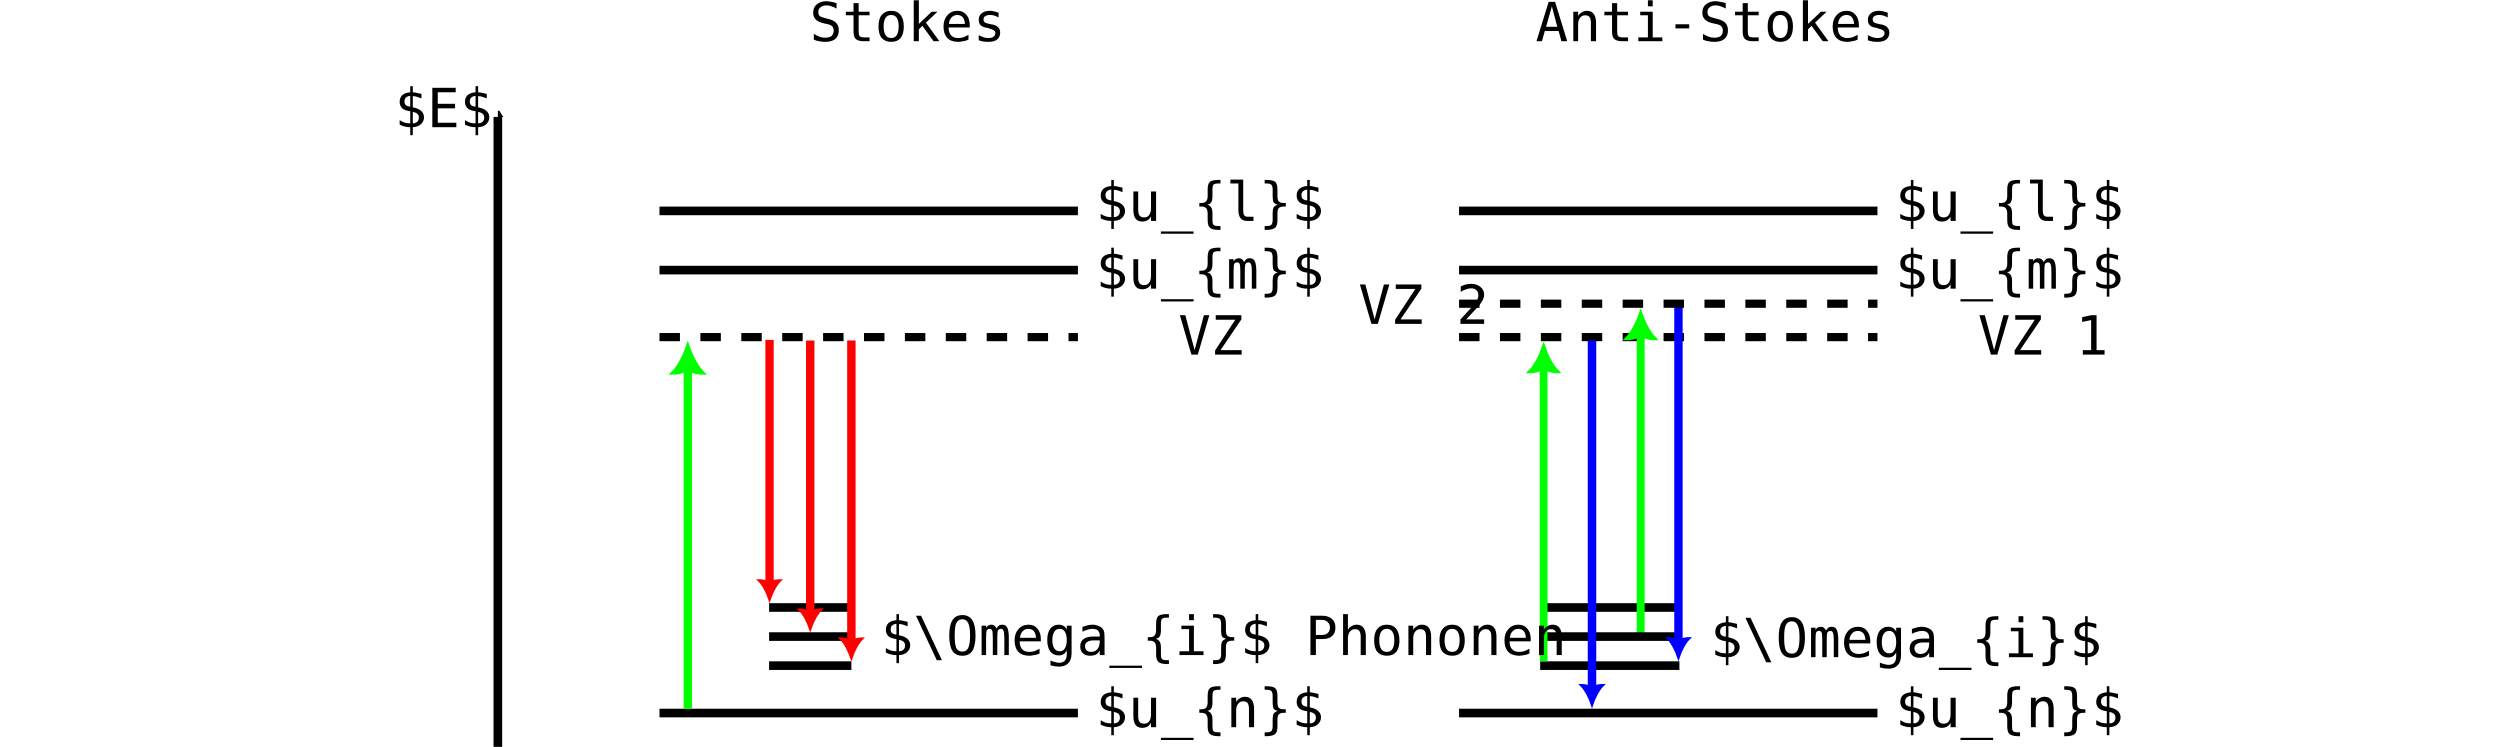
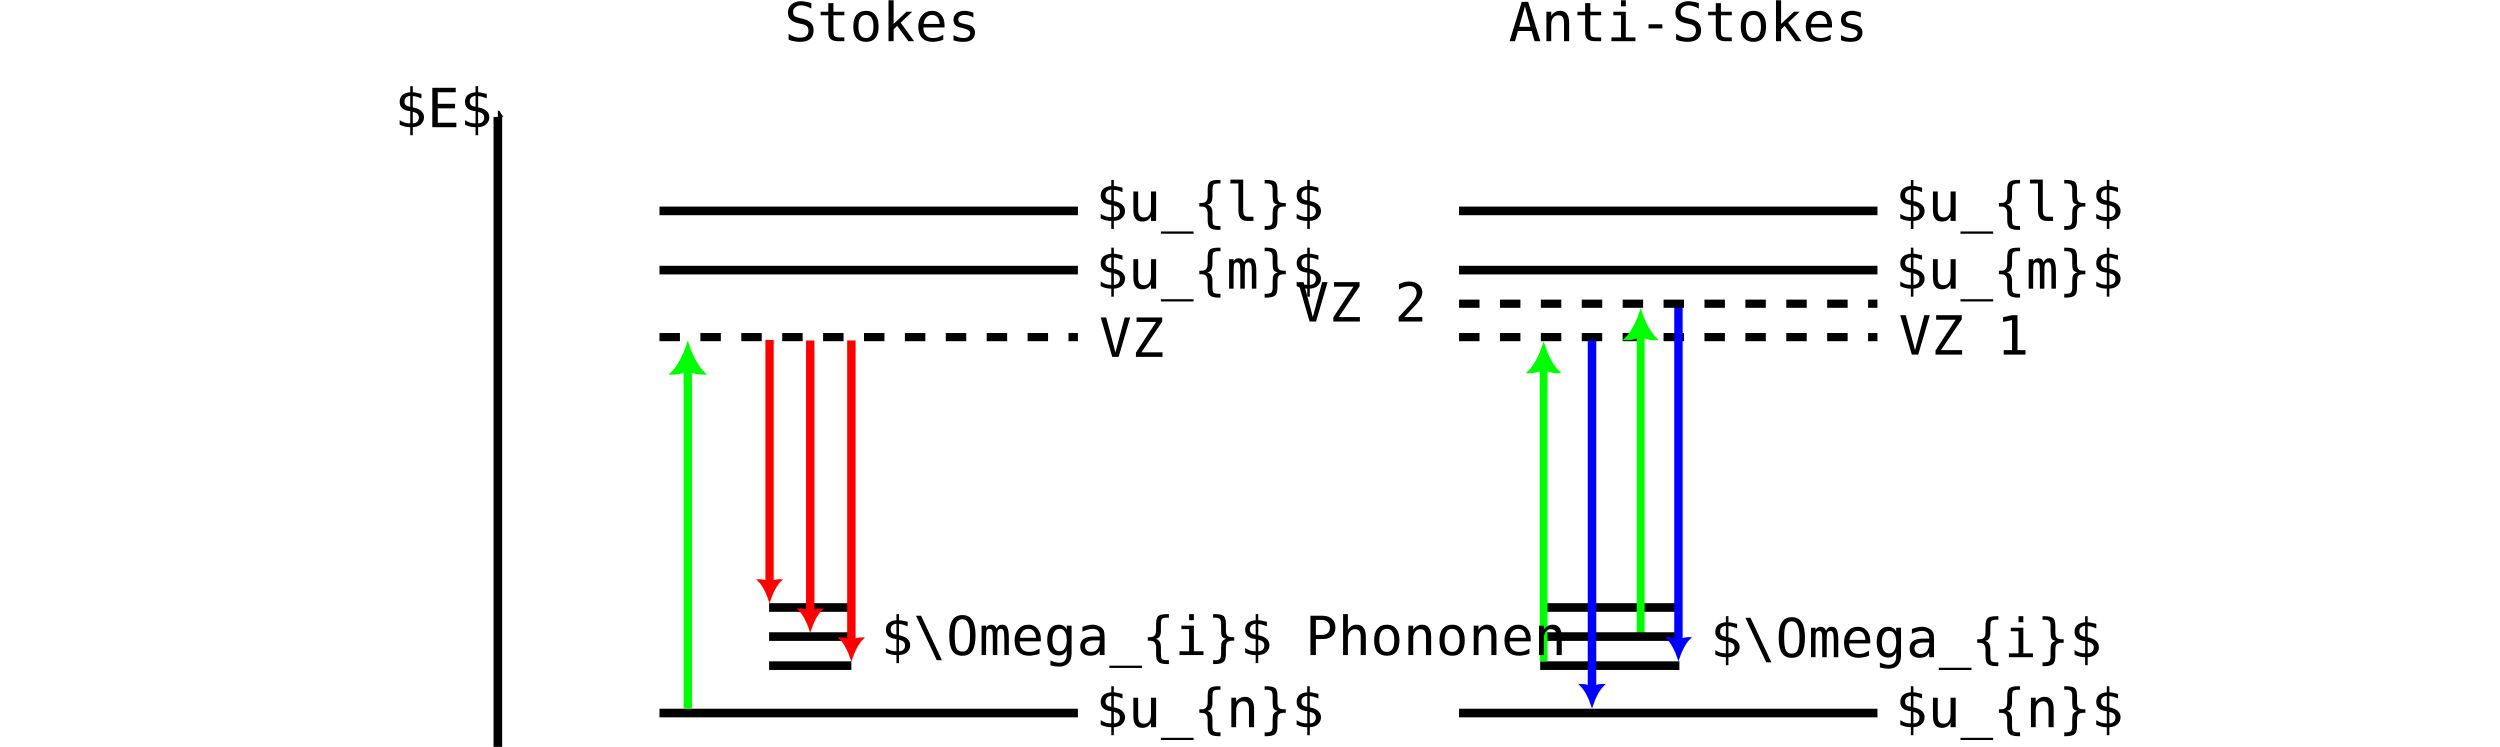
<svg xmlns="http://www.w3.org/2000/svg" width="122mm" height="36.447mm" viewBox="0 0 122 36.447" version="1.1" id="svg8">
  <defs id="defs2">
    <marker style="overflow:visible" id="marker3267" refX="0" refY="0" orient="auto-start-reverse" markerWidth="2.887" markerHeight="3.241" viewBox="0 0 5.887 6.609" preserveAspectRatio="xMidYMid">
      <path transform="scale(0.5)" style="fill:context-stroke;fill-rule:evenodd;stroke:context-stroke;stroke-width:1pt" d="m 6,0 c -3,1 -7,3 -9,5 0,0 0,-4 2,-5 -2,-1 -2,-5 -2,-5 2,2 6,4 9,5 z" id="path3265" />
    </marker>
    <marker style="overflow:visible" id="marker2207" refX="0" refY="0" orient="auto-start-reverse" markerWidth="2.887" markerHeight="3.241" viewBox="0 0 5.887 6.609" preserveAspectRatio="xMidYMid">
      <path transform="scale(0.5)" style="fill:context-stroke;fill-rule:evenodd;stroke:context-stroke;stroke-width:1pt" d="m 6,0 c -3,1 -7,3 -9,5 0,0 0,-4 2,-5 -2,-1 -2,-5 -2,-5 2,2 6,4 9,5 z" id="path2205" />
    </marker>
    <marker style="overflow:visible" id="Arrow5" refX="0" refY="0" orient="auto-start-reverse" markerWidth="4.105" markerHeight="4.609" viewBox="0 0 5.887 6.609" preserveAspectRatio="xMidYMid">
      <path transform="scale(0.5)" style="fill:context-stroke;fill-rule:evenodd;stroke:context-stroke;stroke-width:1pt" d="m 6,0 c -3,1 -7,3 -9,5 0,0 0,-4 2,-5 -2,-1 -2,-5 -2,-5 2,2 6,4 9,5 z" id="path8893" />
    </marker>
    <marker id="marker-arrow-1.5923999999999998" orient="auto-start-reverse" refY="0" refX="0" markerHeight="1.69" markerWidth="0.911">
      <g transform="scale(1.073399)" id="g224">
        <path d="M -1.554,2.072 C -1.425,1.295 0,0.13 0.389,0 0,-0.13 -1.425,-1.295 -1.554,-2.072" style="fill:none;stroke:#000000;stroke-width:0.6;stroke-linecap:round;stroke-linejoin:round;stroke-miterlimit:10;stroke-dasharray:none;stroke-opacity:1" id="path222" />
      </g>
    </marker>
    <marker style="overflow:visible" id="Arrow5-0" refX="0" refY="0" orient="auto-start-reverse" markerWidth="4.105" markerHeight="4.609" viewBox="0 0 5.887 6.609" preserveAspectRatio="xMidYMid">
      <path transform="scale(0.5)" style="fill:context-stroke;fill-rule:evenodd;stroke:context-stroke;stroke-width:1pt" d="m 6,0 c -3,1 -7,3 -9,5 0,0 0,-4 2,-5 -2,-1 -2,-5 -2,-5 2,2 6,4 9,5 z" id="path8893-9" />
    </marker>
    <marker style="overflow:visible" id="Arrow5-0-9" refX="0" refY="0" orient="auto-start-reverse" markerWidth="4.105" markerHeight="4.609" viewBox="0 0 5.887 6.609" preserveAspectRatio="xMidYMid">
      <path transform="scale(0.5)" style="fill:context-stroke;fill-rule:evenodd;stroke:context-stroke;stroke-width:1pt" d="m 6,0 c -3,1 -7,3 -9,5 0,0 0,-4 2,-5 -2,-1 -2,-5 -2,-5 2,2 6,4 9,5 z" id="path8893-9-3" />
    </marker>
    <marker style="overflow:visible" id="marker3267-9" refX="0" refY="0" orient="auto-start-reverse" markerWidth="2.887" markerHeight="3.241" viewBox="0 0 5.887 6.609" preserveAspectRatio="xMidYMid">
      <path transform="scale(0.5)" style="fill:context-stroke;fill-rule:evenodd;stroke:context-stroke;stroke-width:1pt" d="m 6,0 c -3,1 -7,3 -9,5 0,0 0,-4 2,-5 -2,-1 -2,-5 -2,-5 2,2 6,4 9,5 z" id="path3265-4" />
    </marker>
  </defs>
  <g id="layer1" transform="translate(0,-177)" style="display:inline">
    <path style="fill:none;fill-opacity:1;fill-rule:evenodd;stroke:#000000;stroke-width:0.421;stroke-dasharray:none;stroke-opacity:1;marker-start:none;marker-end:url(#marker-arrow-1.5923999999999998);stop-color:#000000" d="M 24.295,213.447 V 182.706" id="path62" />
    <text style="font-size:2.646px;font-family:monospace;-inkscape-font-specification:'monospace, Normal';fill:#000000;fill-opacity:1;stroke:none;stroke-width:0.265" xml:space="preserve" id="text291" y="183.206" x="19.254">
      <tspan id="tspan289" x="19.254" y="183.206" style="stroke-width:0.265">$E$</tspan>
    </text>
    <path style="fill:none;fill-opacity:1;fill-rule:evenodd;stroke:#000000;stroke-width:0.421;stroke-dasharray:none;stroke-opacity:1;marker-start:none;marker-end:none;stop-color:#000000" d="M 32.183,211.796 H 52.602" id="path301" />
    <path style="fill:none;fill-opacity:1;fill-rule:evenodd;stroke:#000000;stroke-width:0.421;stroke-dasharray:none;stroke-opacity:1;marker-start:none;marker-end:none;stop-color:#000000" d="M 32.183,190.181 H 52.602" id="path301-3" />
    <path style="fill:none;fill-opacity:1;fill-rule:evenodd;stroke:#000000;stroke-width:0.421;stroke-dasharray:none;stroke-opacity:1;marker-start:none;marker-end:none;stop-color:#000000" d="M 32.183,187.292 H 52.602" id="path301-3-6" />
    <text style="font-size:2.646px;font-family:monospace;-inkscape-font-specification:'monospace, Normal';fill:#000000;fill-opacity:1;stroke:none;stroke-width:0.265" xml:space="preserve" id="text371" y="191.084" x="53.466">
      <tspan id="tspan369" x="53.466" y="191.084" style="stroke-width:0.265">$u_{m}$</tspan>
    </text>
    <text style="font-size:2.646px;font-family:monospace;-inkscape-font-specification:'monospace, Normal';fill:#000000;fill-opacity:1;stroke:none;stroke-width:0.265" xml:space="preserve" id="text383" y="187.782" x="53.466">
      <tspan id="tspan381" x="53.466" y="187.782" style="stroke-width:0.265">$u_{l}$</tspan>
    </text>
    <text style="font-size:2.646px;font-family:monospace;-inkscape-font-specification:'monospace, Normal';fill:#000000;fill-opacity:1;stroke:none;stroke-width:0.265" xml:space="preserve" id="text454" y="212.489" x="53.466">
      <tspan id="tspan452" x="53.466" y="212.489" style="stroke-width:0.265">$u_{n}$</tspan>
    </text>
-     <text style="font-size:2.646px;font-family:monospace;-inkscape-font-specification:'monospace, Normal';fill:#000000;fill-opacity:1;stroke:none;stroke-width:0.265" xml:space="preserve" id="text472" y="194.305" x="57.499">
-       <tspan id="tspan470" x="57.499" y="194.305" style="stroke-width:0.265">VZ</tspan>
+     <text style="font-size:2.646px;font-family:monospace;-inkscape-font-specification:'monospace, Normal';fill:#000000;fill-opacity:1;stroke:none;stroke-width:0.265" xml:space="preserve" id="text472" y="194.415" x="53.638">
+       <tspan id="tspan470" x="53.638" y="194.415" style="stroke-width:0.265">VZ</tspan>
    </text>
    <path style="fill:none;fill-opacity:1;fill-rule:evenodd;stroke:#000000;stroke-width:0.421;stroke-dasharray:none;stroke-opacity:1;marker-start:none;marker-end:none;stop-color:#000000" d="m 37.532,206.646 h 4.015" id="path488" />
    <path style="fill:none;fill-opacity:1;fill-rule:evenodd;stroke:#000000;stroke-width:0.421;stroke-dasharray:none;stroke-opacity:1;marker-start:none;marker-end:none;stop-color:#000000" d="m 37.532,208.065 h 4.015" id="path488-9" />
    <path style="fill:none;fill-opacity:1;fill-rule:evenodd;stroke:#000000;stroke-width:0.421;stroke-dasharray:none;stroke-opacity:1;marker-start:none;marker-end:none;stop-color:#000000" d="m 37.532,209.483 h 4.015" id="path488-1" />
    <path style="fill:none;fill-opacity:1;fill-rule:evenodd;stroke:#00ff00;stroke-width:0.406;stroke-dasharray:none;stroke-opacity:1;marker-start:none;marker-end:url(#Arrow5);stop-color:#000000" d="M 33.564,211.585 V 194.766" id="path530" />
    <path style="fill:none;fill-opacity:1;fill-rule:evenodd;stroke:#ff0000;stroke-width:0.405;stroke-dasharray:none;stroke-opacity:1;marker-start:none;marker-end:url(#marker2207);stop-color:#000000" d="m 37.554,193.588 v 12.042" id="path1620" />
    <path style="display:inline;fill:none;fill-opacity:1;fill-rule:evenodd;stroke:#ff0000;stroke-width:0.409;stroke-dasharray:none;stroke-opacity:1;marker-start:none;marker-end:url(#marker2207);stop-color:#000000" d="m 39.539,193.617 v 13.444" id="path1620-2" />
    <path style="display:inline;fill:none;fill-opacity:1;fill-rule:evenodd;stroke:#ff0000;stroke-width:0.41;stroke-dasharray:none;stroke-opacity:1;marker-start:none;marker-end:url(#marker2207);stop-color:#000000" d="m 41.547,193.614 v 14.859" id="path1620-2-7" />
    <path style="fill:none;fill-opacity:1;fill-rule:evenodd;stroke:#000000;stroke-width:0.399;stroke-dasharray:0.998, 0.998;stroke-opacity:1;marker-start:none;marker-end:none;stop-color:#000000" d="M 32.183,193.451 H 52.602" id="path450" />
    <path style="display:inline;fill:none;fill-opacity:1;fill-rule:evenodd;stroke:#000000;stroke-width:0.421;stroke-dasharray:none;stroke-opacity:1;marker-start:none;marker-end:none;stop-color:#000000" d="M 71.202,211.796 H 91.62" id="path301-0" />
    <path style="display:inline;fill:none;fill-opacity:1;fill-rule:evenodd;stroke:#000000;stroke-width:0.421;stroke-dasharray:none;stroke-opacity:1;marker-start:none;marker-end:none;stop-color:#000000" d="M 71.202,190.181 H 91.62" id="path301-3-62" />
    <path style="display:inline;fill:none;fill-opacity:1;fill-rule:evenodd;stroke:#000000;stroke-width:0.421;stroke-dasharray:none;stroke-opacity:1;marker-start:none;marker-end:none;stop-color:#000000" d="M 71.202,187.292 H 91.62" id="path301-3-6-6" />
    <text style="font-size:2.646px;font-family:monospace;-inkscape-font-specification:'monospace, Normal';display:inline;fill:#000000;fill-opacity:1;stroke:none;stroke-width:0.265" xml:space="preserve" id="text371-1" y="191.084" x="92.485">
      <tspan id="tspan369-8" x="92.485" y="191.084" style="stroke-width:0.265">$u_{m}$</tspan>
    </text>
    <text style="font-size:2.646px;font-family:monospace;-inkscape-font-specification:'monospace, Normal';display:inline;fill:#000000;fill-opacity:1;stroke:none;stroke-width:0.265" xml:space="preserve" id="text383-7" y="187.782" x="92.485">
      <tspan id="tspan381-9" x="92.485" y="187.782" style="stroke-width:0.265">$u_{l}$</tspan>
    </text>
    <text style="font-size:2.646px;font-family:monospace;-inkscape-font-specification:'monospace, Normal';display:inline;fill:#000000;fill-opacity:1;stroke:none;stroke-width:0.265" xml:space="preserve" id="text454-2" y="212.489" x="92.485">
      <tspan id="tspan452-0" x="92.485" y="212.489" style="stroke-width:0.265">$u_{n}$</tspan>
    </text>
-     <text style="font-size:2.646px;font-family:monospace;-inkscape-font-specification:'monospace, Normal';display:inline;fill:#000000;fill-opacity:1;stroke:none;stroke-width:0.265" xml:space="preserve" id="text472-2" y="194.305" x="96.517">
-       <tspan id="tspan470-3" x="96.517" y="194.305" style="stroke-width:0.265">VZ 1</tspan>
+     <text style="font-size:2.646px;font-family:monospace;-inkscape-font-specification:'monospace, Normal';display:inline;fill:#000000;fill-opacity:1;stroke:none;stroke-width:0.265" xml:space="preserve" id="text472-2" y="194.305" x="92.657">
+       <tspan id="tspan470-3" x="92.657" y="194.305" style="stroke-width:0.265">VZ 1</tspan>
    </text>
-     <text style="font-size:2.646px;font-family:monospace;-inkscape-font-specification:'monospace, Normal';display:inline;fill:#000000;fill-opacity:1;stroke:none;stroke-width:0.265" xml:space="preserve" id="text472-2-6" y="192.803" x="66.284">
-       <tspan id="tspan470-3-1" x="66.284" y="192.803" style="stroke-width:0.265">VZ 2</tspan>
+     <text style="font-size:2.646px;font-family:monospace;-inkscape-font-specification:'monospace, Normal';display:inline;fill:#000000;fill-opacity:1;stroke:none;stroke-width:0.265" xml:space="preserve" id="text472-2-6" y="192.69" x="63.271">
+       <tspan id="tspan470-3-1" x="63.271" y="192.69" style="stroke-width:0.265">VZ 2</tspan>
    </text>
    <path style="display:inline;fill:none;fill-opacity:1;fill-rule:evenodd;stroke:#000000;stroke-width:0.421;stroke-dasharray:none;stroke-opacity:1;marker-start:none;marker-end:none;stop-color:#000000" d="M 75.161,206.646 H 81.955" id="path488-7" />
    <path style="display:inline;fill:none;fill-opacity:1;fill-rule:evenodd;stroke:#000000;stroke-width:0.399;stroke-dasharray:0.998, 0.998;stroke-opacity:1;marker-start:none;marker-end:none;stop-color:#000000" d="M 71.202,193.451 H 91.62" id="path450-3" />
    <path style="display:inline;fill:none;fill-opacity:1;fill-rule:evenodd;stroke:#00ff00;stroke-width:0.383;stroke-dasharray:none;stroke-opacity:1;marker-start:none;marker-end:url(#Arrow5-0-9);stop-color:#000000" d="M 80.066,208.132 V 193.117" id="path530-2-1" />
    <path style="display:inline;fill:none;fill-opacity:1;fill-rule:evenodd;stroke:#000000;stroke-width:0.421;stroke-dasharray:none;stroke-opacity:1;marker-start:none;marker-end:none;stop-color:#000000" d="M 75.161,208.065 H 81.955" id="path488-9-5" />
    <path style="display:inline;fill:none;fill-opacity:1;fill-rule:evenodd;stroke:#000000;stroke-width:0.421;stroke-dasharray:none;stroke-opacity:1;marker-start:none;marker-end:none;stop-color:#000000" d="M 75.161,209.483 H 81.955" id="path488-1-9" />
    <path style="display:inline;fill:none;fill-opacity:1;fill-rule:evenodd;stroke:#00ff00;stroke-width:0.377;stroke-dasharray:none;stroke-opacity:1;marker-start:none;marker-end:url(#Arrow5-0);stop-color:#000000" d="M 75.329,209.273 V 194.732" id="path530-2" />
    <path style="display:inline;fill:none;fill-opacity:1;fill-rule:evenodd;stroke:#0000ff;stroke-width:0.415;stroke-dasharray:none;stroke-opacity:1;marker-start:none;marker-end:url(#marker3267-9);stop-color:#000000" d="m 77.69,193.616 v 17.133" id="path2729-7" />
    <path style="fill:none;fill-opacity:1;fill-rule:evenodd;stroke:#0000ff;stroke-width:0.409;stroke-dasharray:none;stroke-opacity:1;marker-start:none;marker-end:url(#marker3267);stop-color:#000000" d="m 81.908,191.798 v 16.661" id="path2729" />
    <path style="display:inline;fill:none;fill-opacity:1;fill-rule:evenodd;stroke:#000000;stroke-width:0.399;stroke-dasharray:0.998, 0.998;stroke-opacity:1;marker-start:none;marker-end:none;stop-color:#000000" d="M 71.202,191.821 H 91.62" id="path450-3-2" />
    <text style="font-size:2.646px;font-family:monospace;-inkscape-font-specification:'monospace, Normal';fill:#000000;fill-opacity:1;stroke:none;stroke-width:0.265" xml:space="preserve" id="text4166" y="208.969" x="42.982">
      <tspan id="tspan4164" x="42.982" y="208.969" style="stroke-width:0.265">$\Omega_{i}$ Phononen</tspan>
    </text>
    <text style="font-size:2.646px;font-family:monospace;-inkscape-font-specification:'monospace, Normal';fill:#000000;fill-opacity:1;stroke:none;stroke-width:0.265" xml:space="preserve" id="text4178" y="209.07" x="83.456">
      <tspan id="tspan4176" x="83.456" y="209.07" style="stroke-width:0.265">$\Omega_{i}$ </tspan>
    </text>
-     <text style="font-size:2.646px;font-family:monospace;-inkscape-font-specification:'monospace, Normal';fill:#000000;fill-opacity:1;stroke:none;stroke-width:0.265" xml:space="preserve" id="text231" y="179.01" x="39.511">
-       <tspan id="tspan229" x="39.511" y="179.01" style="stroke-width:0.265">Stokes</tspan>
+     <text style="font-size:2.646px;font-family:monospace;-inkscape-font-specification:'monospace, Normal';fill:#000000;fill-opacity:1;stroke:none;stroke-width:0.265" xml:space="preserve" id="text231" y="179.01" x="38.282">
+       <tspan id="tspan229" x="38.282" y="179.01" style="stroke-width:0.265">Stokes</tspan>
    </text>
-     <text style="font-size:2.646px;font-family:monospace;-inkscape-font-specification:'monospace, Normal';fill:#000000;fill-opacity:1;stroke:none;stroke-width:0.265" xml:space="preserve" id="text243" y="179.01" x="74.935">
-       <tspan id="tspan241" x="74.935" y="179.01" style="stroke-width:0.265">Anti-Stokes</tspan>
+     <text style="font-size:2.646px;font-family:monospace;-inkscape-font-specification:'monospace, Normal';fill:#000000;fill-opacity:1;stroke:none;stroke-width:0.265" xml:space="preserve" id="text243" y="179.01" x="73.623">
+       <tspan id="tspan241" x="73.623" y="179.01" style="stroke-width:0.265">Anti-Stokes</tspan>
    </text>
  </g>
</svg>
